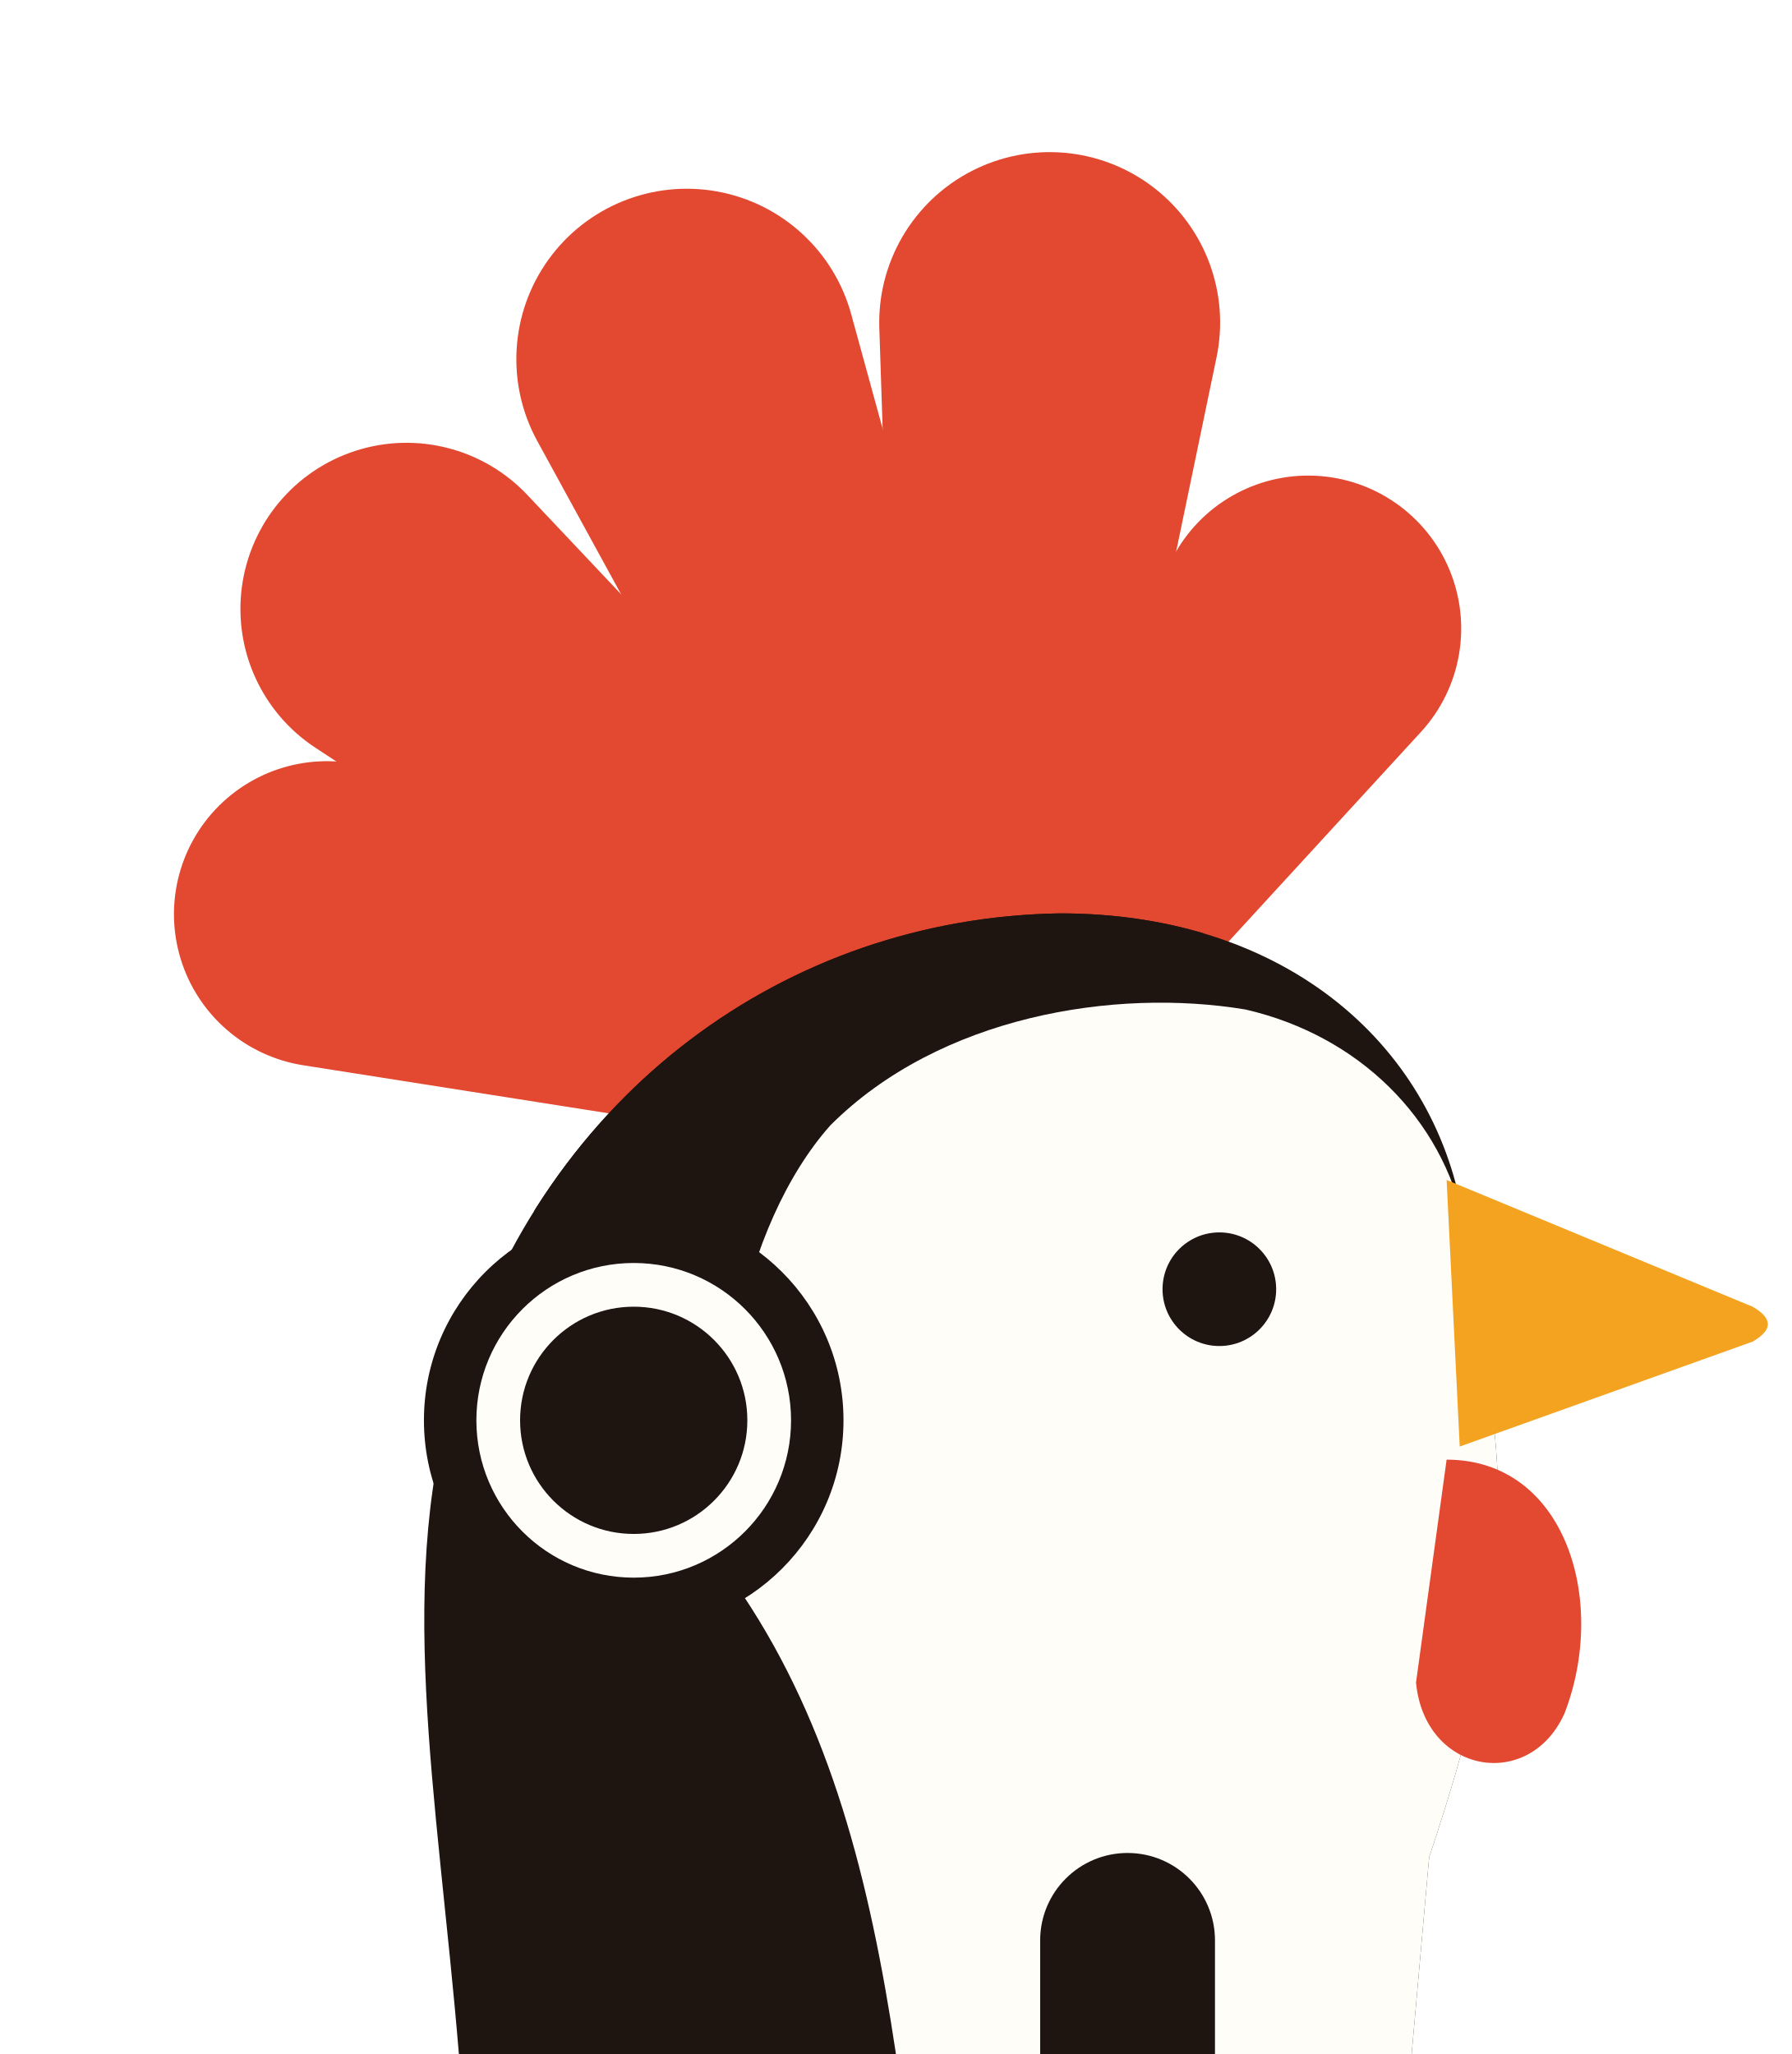
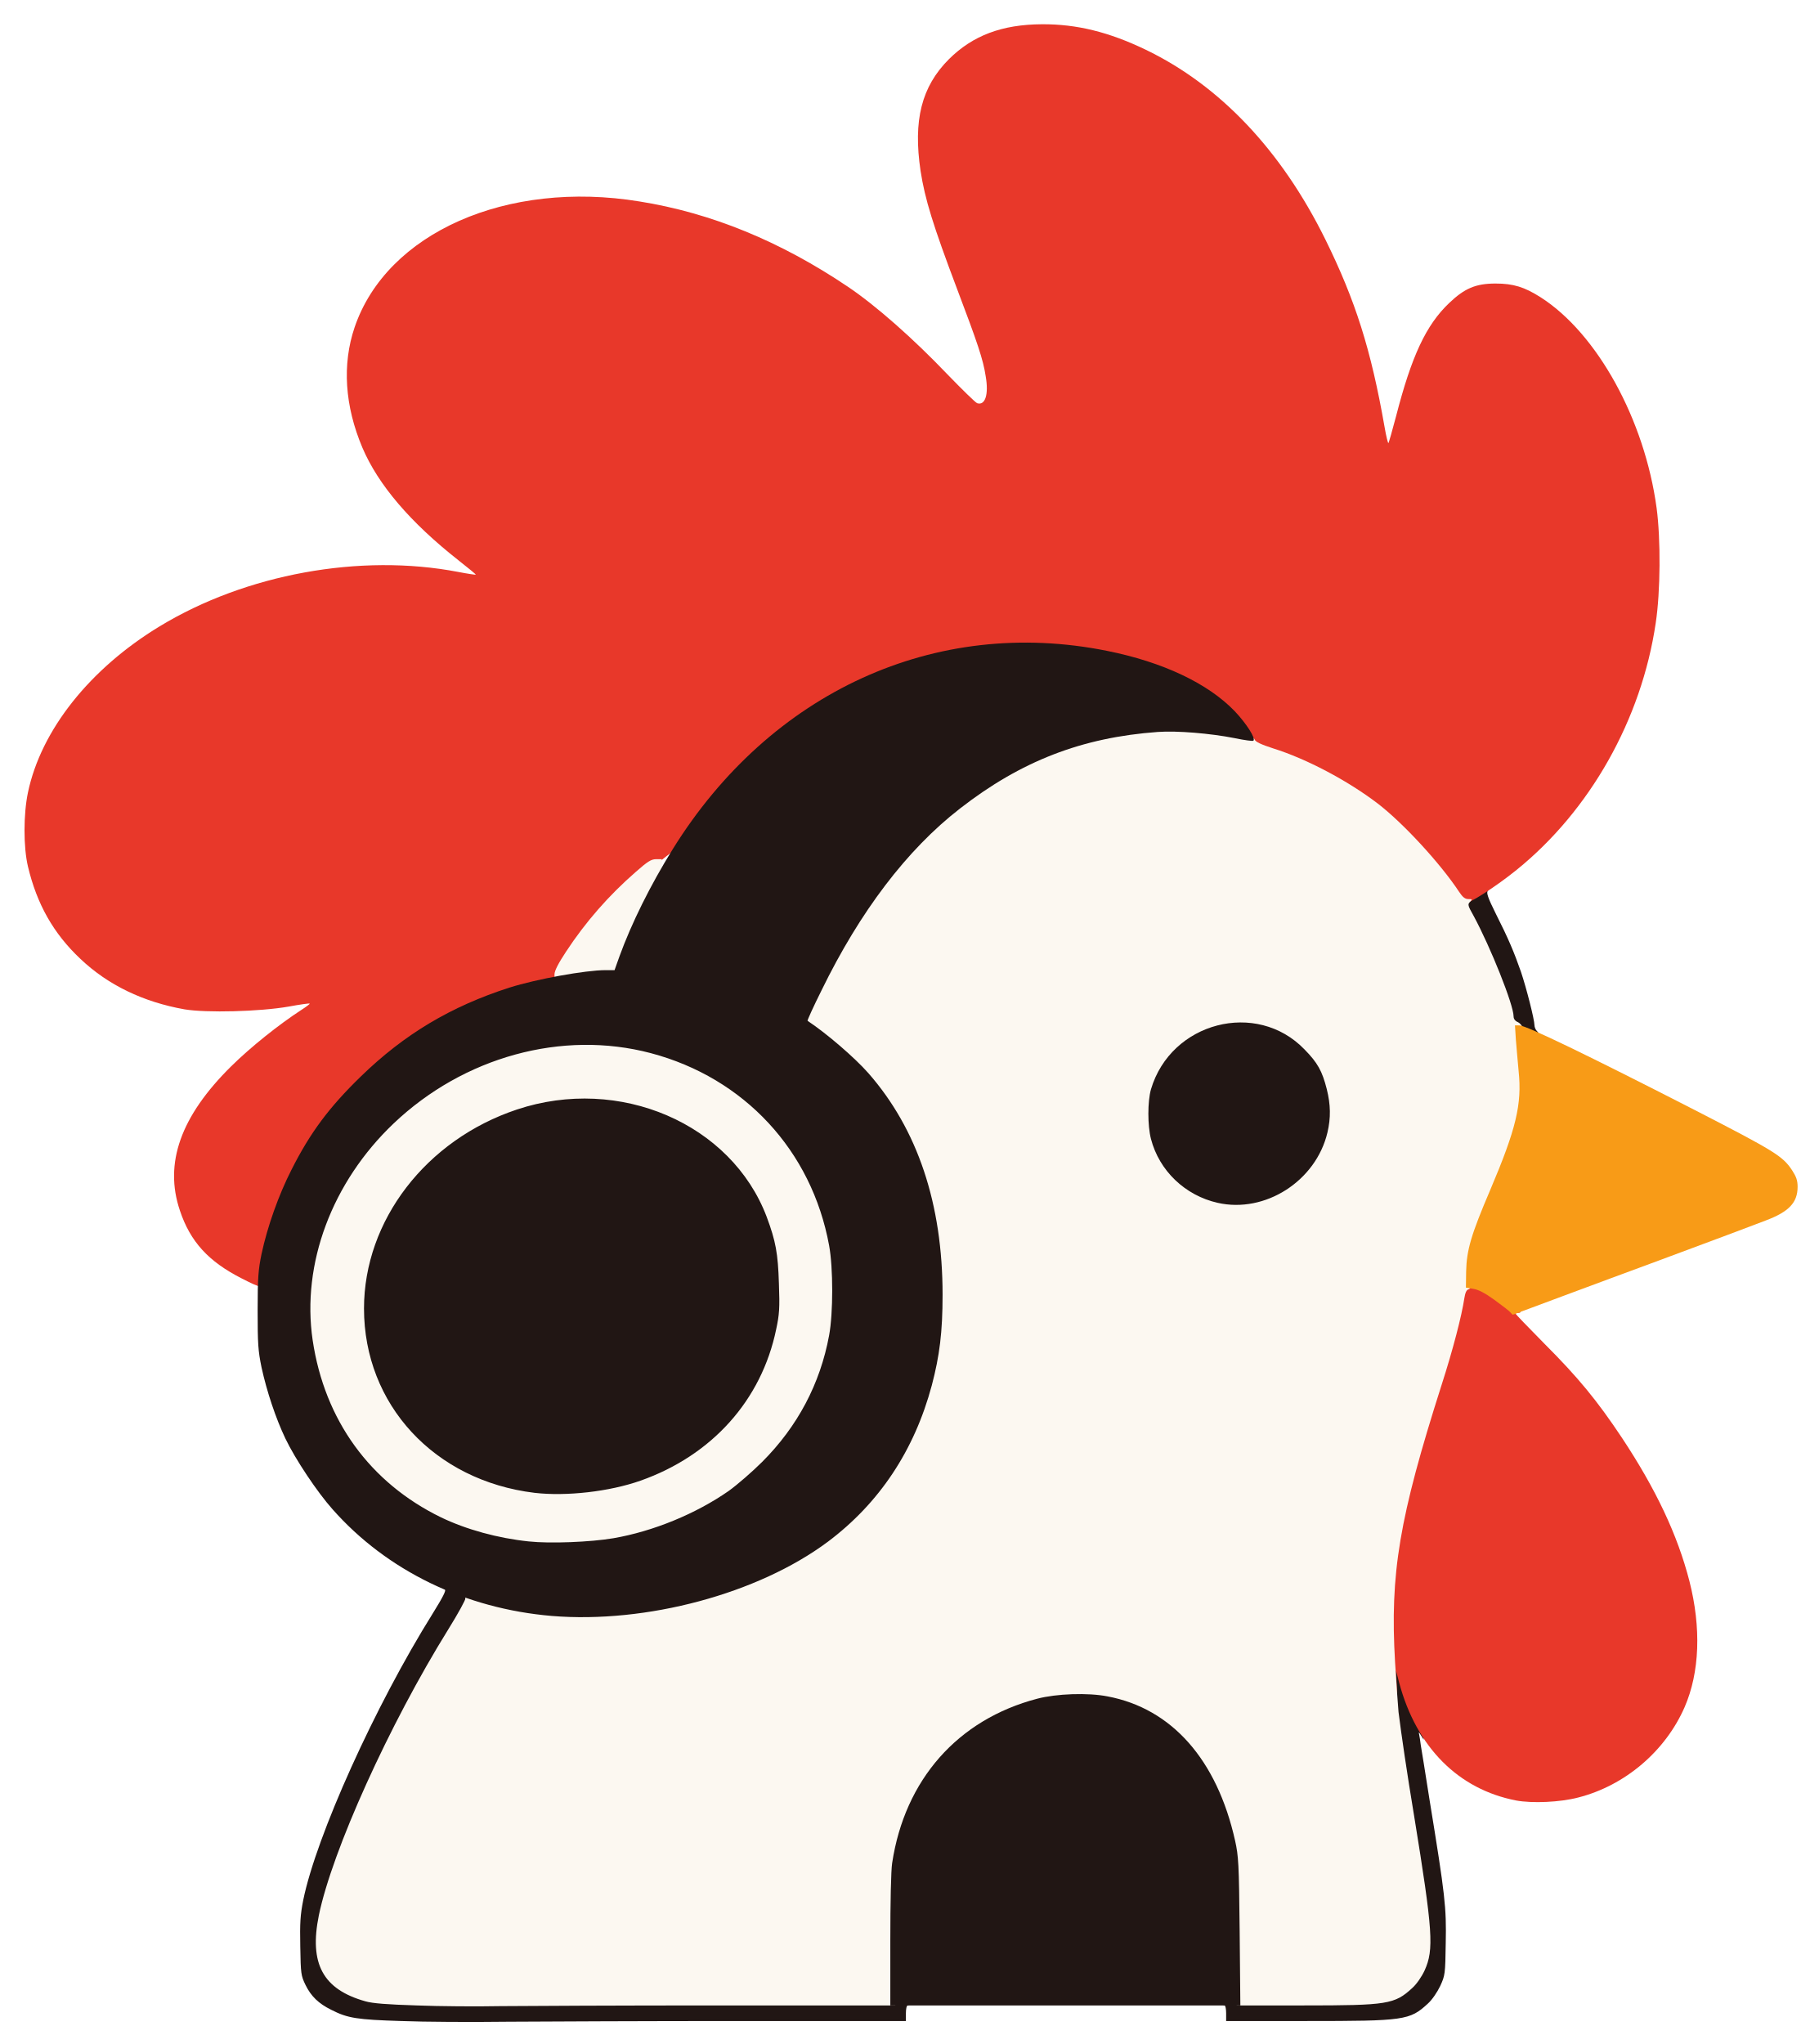
- <svg xmlns="http://www.w3.org/2000/svg" viewBox="90 0 820 940">
-   <g fill="#E34830">
-     <path d="M566.5 524.3 L740.5 334.7 A70 70 0 1 0 626.7 255.1 L508.1 483.4 A36 36 0 0 0 566.5 524.3 Z" />
-     <path d="M575.2 507.3 L646.7 163.6 A78 78 0 1 0 492.4 150.3 L504.0 501.2 A36 36 0 0 0 575.2 507.3 Z" />
-     <path d="M574.7 490.5 L479.5 143.7 A78 78 0 1 0 335.8 201.7 L508.4 517.3 A36 36 0 0 0 574.7 490.5 Z" />
-     <path d="M566.2 475.3 L331.5 226.7 A76 76 0 1 0 234.5 342.3 L520.2 530.1 A36 36 0 0 0 566.2 475.3 Z" />
-     <path d="M553.2 466.5 L265.2 353.2 A70 70 0 1 0 228.7 487.5 L534.4 535.6 A36 36 0 0 0 553.2 466.5 Z" />
-   </g>
-   <path d="M300 940 C 290 820 270 720 300 630 C 340 500 450 420 575 418 C 680 418 748 480 760 560 L 772 640 C 784 720 764 790 744 850 L 736 940 Z" fill="#1F1510" />
-   <path d="M500 940 C 488 860 470 790 430 730 C 410 650 430 560 470 515 C 520 465 600 452 660 462 C 712 474 750 512 760 560 L 772 640 C 784 720 764 790 744 850 L 736 940 Z" fill="#FFFDF8" />
-   <clipPath id="band10">
-     <path d="M300 940 C 290 820 270 720 300 630 C 340 500 450 420 575 418 C 680 418 748 480 760 560 L 772 640 C 784 720 764 790 744 850 L 736 940 Z" />
-   </clipPath>
-   <path d="M360 560 C 380 470 480 405 640 400" fill="none" stroke="#1F1510" stroke-width="64" clip-path="url(#band10)" />
-   <circle cx="380" cy="650" r="96" fill="#1F1510" />
-   <circle cx="380" cy="650" r="62" fill="none" stroke="#FFFDF8" stroke-width="20" />
-   <path d="M566 940 V888 A40 40 0 0 1 646 888 V940 Z" fill="#1F1510" />
-   <g fill="#1F1510">
-     <circle cx="648" cy="590" r="26" />
-   </g>
-   <path d="M752 540 L892 598 Q906 606 892 614 L758 662 Z" fill="#F4A320" />
-   <path d="M752 668 C 806 668 826 732 806 784 C 790 820 742 812 738 770 Z" fill="#E34830" />
+ <svg xmlns="http://www.w3.org/2000/svg" viewBox="98.006 28.52 793.414 891.601">
+   <path d="M273.0 910.1 C253.8 909.5 249.7 908.9 242.5 905.2 C237.0 902.5 233.7 899.3 231.3 894.4 C229.3 890.3 229.2 889.5 229.0 877.6 C228.8 867.2 229.0 863.9 230.3 857.3 C236.0 829.4 261.6 772.6 286.8 732.3 C291.2 725.2 292.7 722.3 292.1 721.8 C290.6 720.8 296.9 721.8 300.0 723.1 C302.3 724.1 302.9 724.8 302.9 726.3 C302.9 727.4 299.7 733.3 295.1 740.8 C263.5 791.7 235.5 858.3 237.5 878.0 C238.4 887.0 243.0 893.2 252.0 897.4 C261.9 902.1 258.2 901.9 382.0 901.8 C459.9 901.8 494.7 902.0 494.7 902.5 C494.7 903.0 494.4 903.3 494.0 903.3 C493.5 903.3 493.2 904.9 493.2 906.7 L493.2 910.1 L420.9 910.1 C381.1 910.1 335.6 910.3 319.9 910.4 C304.1 910.6 283.0 910.5 273.0 910.1 Z M632.9 906.7 C632.9 904.9 632.6 903.3 632.2 903.3 C631.8 903.3 631.4 903.0 631.4 902.6 C631.4 902.1 642.4 901.8 663.0 901.8 C702.0 901.8 704.8 901.4 712.6 894.2 C717.1 890.1 720.0 883.4 720.4 876.1 C720.7 870.0 719.1 857.3 713.4 822.1 C707.7 787.3 705.4 769.6 705.4 760.0 C705.4 756.3 705.6 756.0 707.3 756.0 C708.8 756.0 709.2 756.5 709.6 759.2 C710.4 763.6 713.3 772.0 716.0 777.4 C717.2 779.9 718.4 783.1 718.7 784.6 L719.1 787.4 L717.9 785.5 C717.0 784.0 716.8 783.9 717.1 785.1 C717.3 786.0 717.6 788.0 717.8 789.7 C718.1 791.3 719.8 802.0 721.6 813.4 C728.5 855.7 729.0 860.4 728.7 876.0 C728.5 889.7 728.4 890.2 726.3 894.8 C725.0 897.5 722.8 900.8 720.9 902.5 C713.0 909.8 710.7 910.1 667.9 910.1 L632.9 910.1 L632.9 906.7 Z M761.1 477.3 C757.8 475.6 756.8 474.7 756.8 473.4 C756.8 468.3 746.7 443.1 739.2 429.5 C737.7 426.6 736.4 423.6 736.4 422.9 C736.4 421.3 743.9 416.2 746.3 416.2 C747.6 416.2 747.7 416.4 747.0 417.2 C746.4 418.0 747.1 420.2 750.6 427.2 C756.0 437.9 758.5 443.8 761.5 452.4 C763.9 459.5 767.4 473.3 767.4 475.7 C767.4 476.5 767.9 477.8 768.6 478.4 C770.7 480.5 766.0 479.8 761.1 477.3 Z" fill="#211614" />
+   <path d="M759.4 813.9 C734.2 809.0 716.0 790.8 708.4 762.6 L707.0 757.2 L707.3 763.1 C707.5 766.4 707.5 768.9 707.3 768.8 C707.2 768.6 706.5 766.1 705.8 763.2 C703.8 754.7 703.0 737.9 703.9 723.7 C705.7 696.2 710.2 675.6 724.9 629.5 C729.6 614.7 732.9 602.2 734.7 592.1 L735.3 588.7 L740.3 588.5 L745.2 588.3 L751.3 592.7 C761.4 600.0 762.7 601.2 760.2 601.2 C759.6 601.2 759.1 601.4 759.1 601.5 C759.1 601.7 764.8 607.6 771.7 614.6 C786.5 629.4 794.7 639.4 805.5 655.6 C820.4 678.1 829.8 698.0 835.0 718.2 C840.2 738.6 839.5 758.0 832.9 773.2 C824.5 792.4 806.9 807.4 786.5 812.6 C778.5 814.7 766.4 815.2 759.4 813.9 Z M203.5 586.2 C188.9 578.8 181.0 570.1 176.5 556.6 C169.5 536.0 176.8 515.4 198.9 493.6 C207.3 485.3 219.7 475.4 229.4 469.1 C231.6 467.7 233.3 466.4 233.1 466.3 C233.0 466.1 228.8 466.7 223.9 467.6 C211.3 469.8 188.1 470.4 178.5 468.8 C160.5 465.6 145.1 458.2 133.1 446.8 C121.3 435.7 114.1 422.9 110.2 406.5 C108.2 398.1 108.2 383.7 110.2 374.2 C115.9 347.0 137.2 320.2 167.7 301.7 C205.3 278.9 255.2 269.8 297.9 278.0 C302.0 278.8 305.5 279.3 305.6 279.2 C305.7 279.1 302.3 276.3 298.1 273.0 C277.0 256.4 263.0 240.0 256.1 223.8 C248.4 205.6 247.2 187.5 252.7 171.3 C266.7 130.1 319.1 106.9 377.0 116.4 C408.3 121.4 438.5 133.8 467.9 153.6 C480.1 161.8 496.4 176.2 511.3 191.8 C517.7 198.4 523.5 204.1 524.3 204.4 C527.8 205.5 529.4 200.6 528.0 192.6 C526.9 185.3 524.4 178.0 515.5 154.5 C505.0 126.7 501.5 115.4 499.6 103.1 C496.3 81.0 500.0 66.3 512.0 54.3 C522.4 44.0 535.1 39.2 552.5 39.1 C567.7 39.0 581.8 42.5 597.8 50.2 C630.2 65.8 657.0 94.1 676.2 133.0 C689.3 159.6 696.1 181.0 702.0 214.7 C702.7 218.8 703.5 222.0 703.7 221.8 C703.9 221.5 705.4 216.3 707.0 210.2 C713.8 183.8 720.1 170.3 730.2 160.7 C736.9 154.3 741.8 152.2 750.4 152.2 C758.2 152.2 763.0 153.7 770.1 158.2 C794.8 174.0 815.5 211.6 820.7 250.2 C822.5 263.7 822.4 286.5 820.3 300.3 C814.1 342.3 791.7 382.0 759.7 407.9 C750.7 415.2 738.6 423.0 736.1 423.0 C734.9 423.0 733.7 422.0 732.2 419.8 C724.1 407.4 707.8 389.7 696.8 381.3 C683.7 371.3 665.6 361.8 651.4 357.3 L643.8 354.9 L641.8 350.8 C639.0 345.2 630.2 336.2 622.9 331.5 C599.7 316.6 561.4 308.6 529.6 312.0 C478.4 317.4 432.0 345.9 399.9 391.6 C397.8 394.5 395.9 397.0 395.5 397.2 C393.2 398.1 379.1 409.6 372.8 415.5 C361.1 426.6 347.3 444.0 341.9 454.5 C341.1 456.0 339.8 457.1 338.5 457.4 C312.0 463.4 291.5 472.8 270.8 488.6 C259.8 496.9 244.2 513.7 235.6 526.4 C230.2 534.5 222.5 550.4 219.2 560.4 C216.0 570.0 213.0 583.3 213.0 587.5 C213.0 590.7 211.9 590.5 203.5 586.2 Z" fill="#E8382A" />
+   <path d="M279.8 903.3 C266.9 902.9 260.5 902.4 257.4 901.5 C238.9 896.3 232.8 885.1 237.1 864.0 C242.9 835.9 267.7 780.9 293.6 739.2 C297.9 732.3 301.2 726.2 301.0 725.8 C300.2 724.5 307.8 725.0 313.5 726.6 C325.6 729.9 337.3 731.4 352.0 731.4 C368.5 731.5 380.1 730.0 396.8 725.8 C429.7 717.7 453.1 705.1 472.1 685.3 C486.7 670.1 496.6 652.4 502.3 631.1 C505.9 617.6 507.0 608.5 507.0 592.9 C507.0 559.6 497.9 529.3 480.9 506.3 C475.6 499.3 462.4 486.2 455.3 481.1 L449.5 477.0 L449.4 472.5 C449.4 468.4 449.9 467.0 455.4 455.9 C486.5 392.8 532.2 355.3 587.7 347.1 C607.4 344.2 644.0 346.8 645.4 351.2 C645.7 352.1 648.2 353.3 653.5 355.0 C667.9 359.5 685.9 369.0 699.0 379.0 C710.1 387.5 726.4 405.2 734.5 417.5 C736.1 419.9 737.1 420.7 738.6 420.7 C740.3 420.7 740.4 420.8 739.3 421.9 C738.2 423.0 738.3 423.5 740.9 428.1 C748.2 441.6 758.3 466.8 758.3 471.9 C758.3 473.0 759.0 473.9 760.2 474.4 C761.2 474.9 762.2 476.1 762.4 477.3 C763.5 482.4 764.3 489.8 764.8 497.4 C765.8 513.8 763.1 525.0 751.8 551.4 C745.2 567.0 742.4 575.3 740.9 584.7 C740.2 589.1 739.7 590.6 738.7 590.9 C737.8 591.1 737.2 592.3 736.8 594.9 C735.7 602.3 731.9 617.1 726.9 632.6 C708.4 690.6 704.3 714.8 706.6 753.7 C707.2 763.5 707.9 773.2 708.1 775.3 C709.3 784.9 711.8 802.0 714.9 820.6 C723.1 871.0 723.6 878.9 719.5 888.0 C718.2 890.8 716.0 894.0 714.1 895.7 C706.4 902.8 703.3 903.3 666.7 903.3 L637.5 903.3 L637.3 888.8 C637.0 850.4 636.8 845.6 635.3 836.9 C631.9 817.5 624.0 800.8 612.6 789.0 C591.9 767.4 563.0 763.7 533.9 778.8 C512.4 790.0 497.9 808.5 491.1 833.6 C489.1 841.0 489.1 841.2 488.8 872.2 L488.6 903.3 L411.8 903.3 C369.5 903.3 326.6 903.5 316.5 903.6 C306.3 903.8 289.8 903.7 279.8 903.3 Z M329.3 703.1 C281.9 699.5 244.2 668.9 234.3 625.8 C225.3 586.6 236.4 547.7 264.7 519.2 C283.5 500.3 306.2 488.5 332.7 483.7 C341.8 482.1 363.5 481.9 372.7 483.3 C389.0 485.9 408.1 493.8 420.7 503.1 C433.5 512.5 445.0 526.1 452.2 540.3 C455.8 547.6 460.4 561.6 461.9 570.6 C463.9 582.2 463.8 602.9 461.6 613.9 C455.9 642.8 440.1 666.1 414.9 683.0 C397.6 694.5 376.7 701.4 354.2 703.1 C343.1 704.0 341.0 704.0 329.3 703.1 Z M360.6 676.3 C405.2 667.1 435.9 632.4 436.0 591.4 C436.0 555.9 413.6 525.4 379.3 514.3 C365.3 509.8 353.1 508.8 339.8 511.0 C300.0 517.7 266.8 549.3 260.2 586.9 C254.4 619.7 272.0 653.2 303.3 668.7 C312.4 673.2 322.2 676.1 334.2 677.8 C338.7 678.4 354.8 677.6 360.6 676.3 Z M644.2 551.0 C661.7 546.8 676.0 530.0 676.0 513.5 C676.0 501.1 667.0 486.9 655.6 481.1 C650.7 478.7 643.2 476.6 638.9 476.6 C630.6 476.6 619.5 481.6 612.5 488.6 C606.6 494.5 603.2 500.8 601.5 509.0 C600.5 514.1 600.5 515.2 601.5 520.4 C604.6 535.5 615.9 547.4 630.5 550.9 C636.2 552.3 638.4 552.3 644.2 551.0 Z M339.9 453.5 C339.9 452.0 341.6 448.7 344.9 443.7 C353.5 430.6 363.6 419.1 375.3 408.9 C380.5 404.3 382.1 403.3 384.2 403.3 L386.7 403.3 L386.7 407.6 C386.7 411.4 386.1 413.1 381.4 422.6 C378.5 428.4 374.3 437.8 372.1 443.4 L368.1 453.5 L362.1 454.0 C358.8 454.3 352.5 454.7 348.0 455.1 L339.9 455.7 L339.9 453.5 Z" fill="#FCF8F1" />
+   <path d="M756.9 601.0 C756.5 600.4 753.3 598.0 749.9 595.5 C745.6 592.4 742.8 591.0 740.6 590.7 L737.5 590.2 L737.6 583.1 C737.8 573.8 739.8 567.0 748.1 547.6 C759.4 521.0 762.0 510.2 760.5 495.8 C760.1 491.7 759.6 485.5 759.3 482.1 L758.9 475.8 L760.8 475.8 C763.8 475.8 791.2 489.1 837.1 512.6 C872.3 530.7 875.7 532.8 879.8 539.0 C881.6 541.8 882.2 543.4 882.2 546.2 C882.2 553.1 878.4 557.1 868.3 560.9 C865.4 562.0 858.7 564.5 853.5 566.5 C848.3 568.4 834.2 573.7 822.1 578.2 C810.1 582.6 790.8 589.8 779.2 594.1 C767.7 598.4 758.1 602.0 758.0 602.0 C757.8 602.0 757.4 601.5 756.9 601.0 Z" fill="#F89B17" />
+   <path d="M486.4 875.0 C486.4 858.5 486.7 844.3 487.2 841.2 C492.7 804.8 515.8 778.6 550.5 769.5 C558.9 767.3 572.6 766.8 581.2 768.5 C609.2 773.8 628.9 796.1 636.8 831.4 C638.3 838.2 638.5 841.3 638.8 871.0 L639.1 903.3 L562.7 903.3 L486.4 903.3 L486.4 875.0 Z M338.7 733.4 C300.9 730.2 266.8 713.7 243.1 686.9 C236.4 679.4 226.8 665.0 222.5 656.0 C218.3 647.2 214.4 635.5 212.1 625.0 C210.6 617.7 210.4 614.7 210.4 600.1 C210.4 585.8 210.7 582.3 212.1 575.5 C214.7 563.4 219.6 549.7 225.1 538.9 C233.3 522.6 241.6 511.5 255.4 498.1 C274.3 479.7 294.7 467.5 320.3 459.3 C332.0 455.6 353.4 451.7 362.2 451.7 L366.1 451.7 L368.2 445.8 C373.5 431.2 381.8 414.5 391.5 398.9 C434.1 330.3 506.1 297.4 580.8 312.4 C605.4 317.3 625.1 326.7 636.7 338.8 C641.7 344.1 645.9 350.6 644.8 351.6 C644.6 351.9 640.9 351.4 636.6 350.5 C626.0 348.4 611.4 347.2 603.1 347.8 C570.0 350.2 543.4 360.5 516.8 381.2 C493.6 399.2 473.2 426.1 456.4 460.5 C452.8 467.7 450.1 473.7 450.3 473.8 C458.6 479.3 470.8 489.8 476.8 496.6 C498.3 521.1 509.2 553.7 509.2 593.3 C509.2 609.6 507.9 619.9 504.5 632.8 C496.9 661.2 481.6 684.2 459.2 701.0 C428.8 723.7 380.0 736.8 338.7 733.4 Z M365.6 699.5 C383.0 696.5 401.7 688.8 416.0 678.8 C419.6 676.2 426.2 670.5 430.5 666.2 C445.9 650.8 455.8 632.2 459.7 611.0 C461.5 601.3 461.5 581.6 459.7 571.8 C452.1 530.4 422.7 498.7 381.9 487.9 C343.3 477.7 300.3 489.5 269.7 518.6 C242.8 544.2 229.5 579.8 234.4 613.1 C239.6 648.0 259.4 675.3 290.4 690.4 C301.4 695.7 315.2 699.5 328.7 700.9 C337.9 701.9 355.6 701.2 365.6 699.5 Z M331.2 679.7 C287.5 674.4 256.8 641.2 256.8 599.3 C256.8 560.9 283.9 525.7 323.5 512.5 C368.2 497.6 417.1 518.6 432.5 559.4 C436.4 569.9 437.4 575.2 437.8 588.4 C438.2 599.1 438.0 601.9 436.6 608.4 C430.2 639.3 408.6 663.4 377.4 674.4 C363.8 679.2 345.0 681.3 331.2 679.7 Z M629.2 553.2 C615.0 550.0 603.7 539.2 600.1 525.3 C598.6 519.5 598.6 509.0 600.1 503.7 C608.8 474.3 646.2 464.6 667.1 486.3 C672.8 492.1 674.8 495.7 676.8 503.6 C678.5 510.4 678.6 516.1 677.1 522.5 C672.1 543.7 649.9 557.9 629.2 553.2 Z" fill="#211614" />
</svg>
